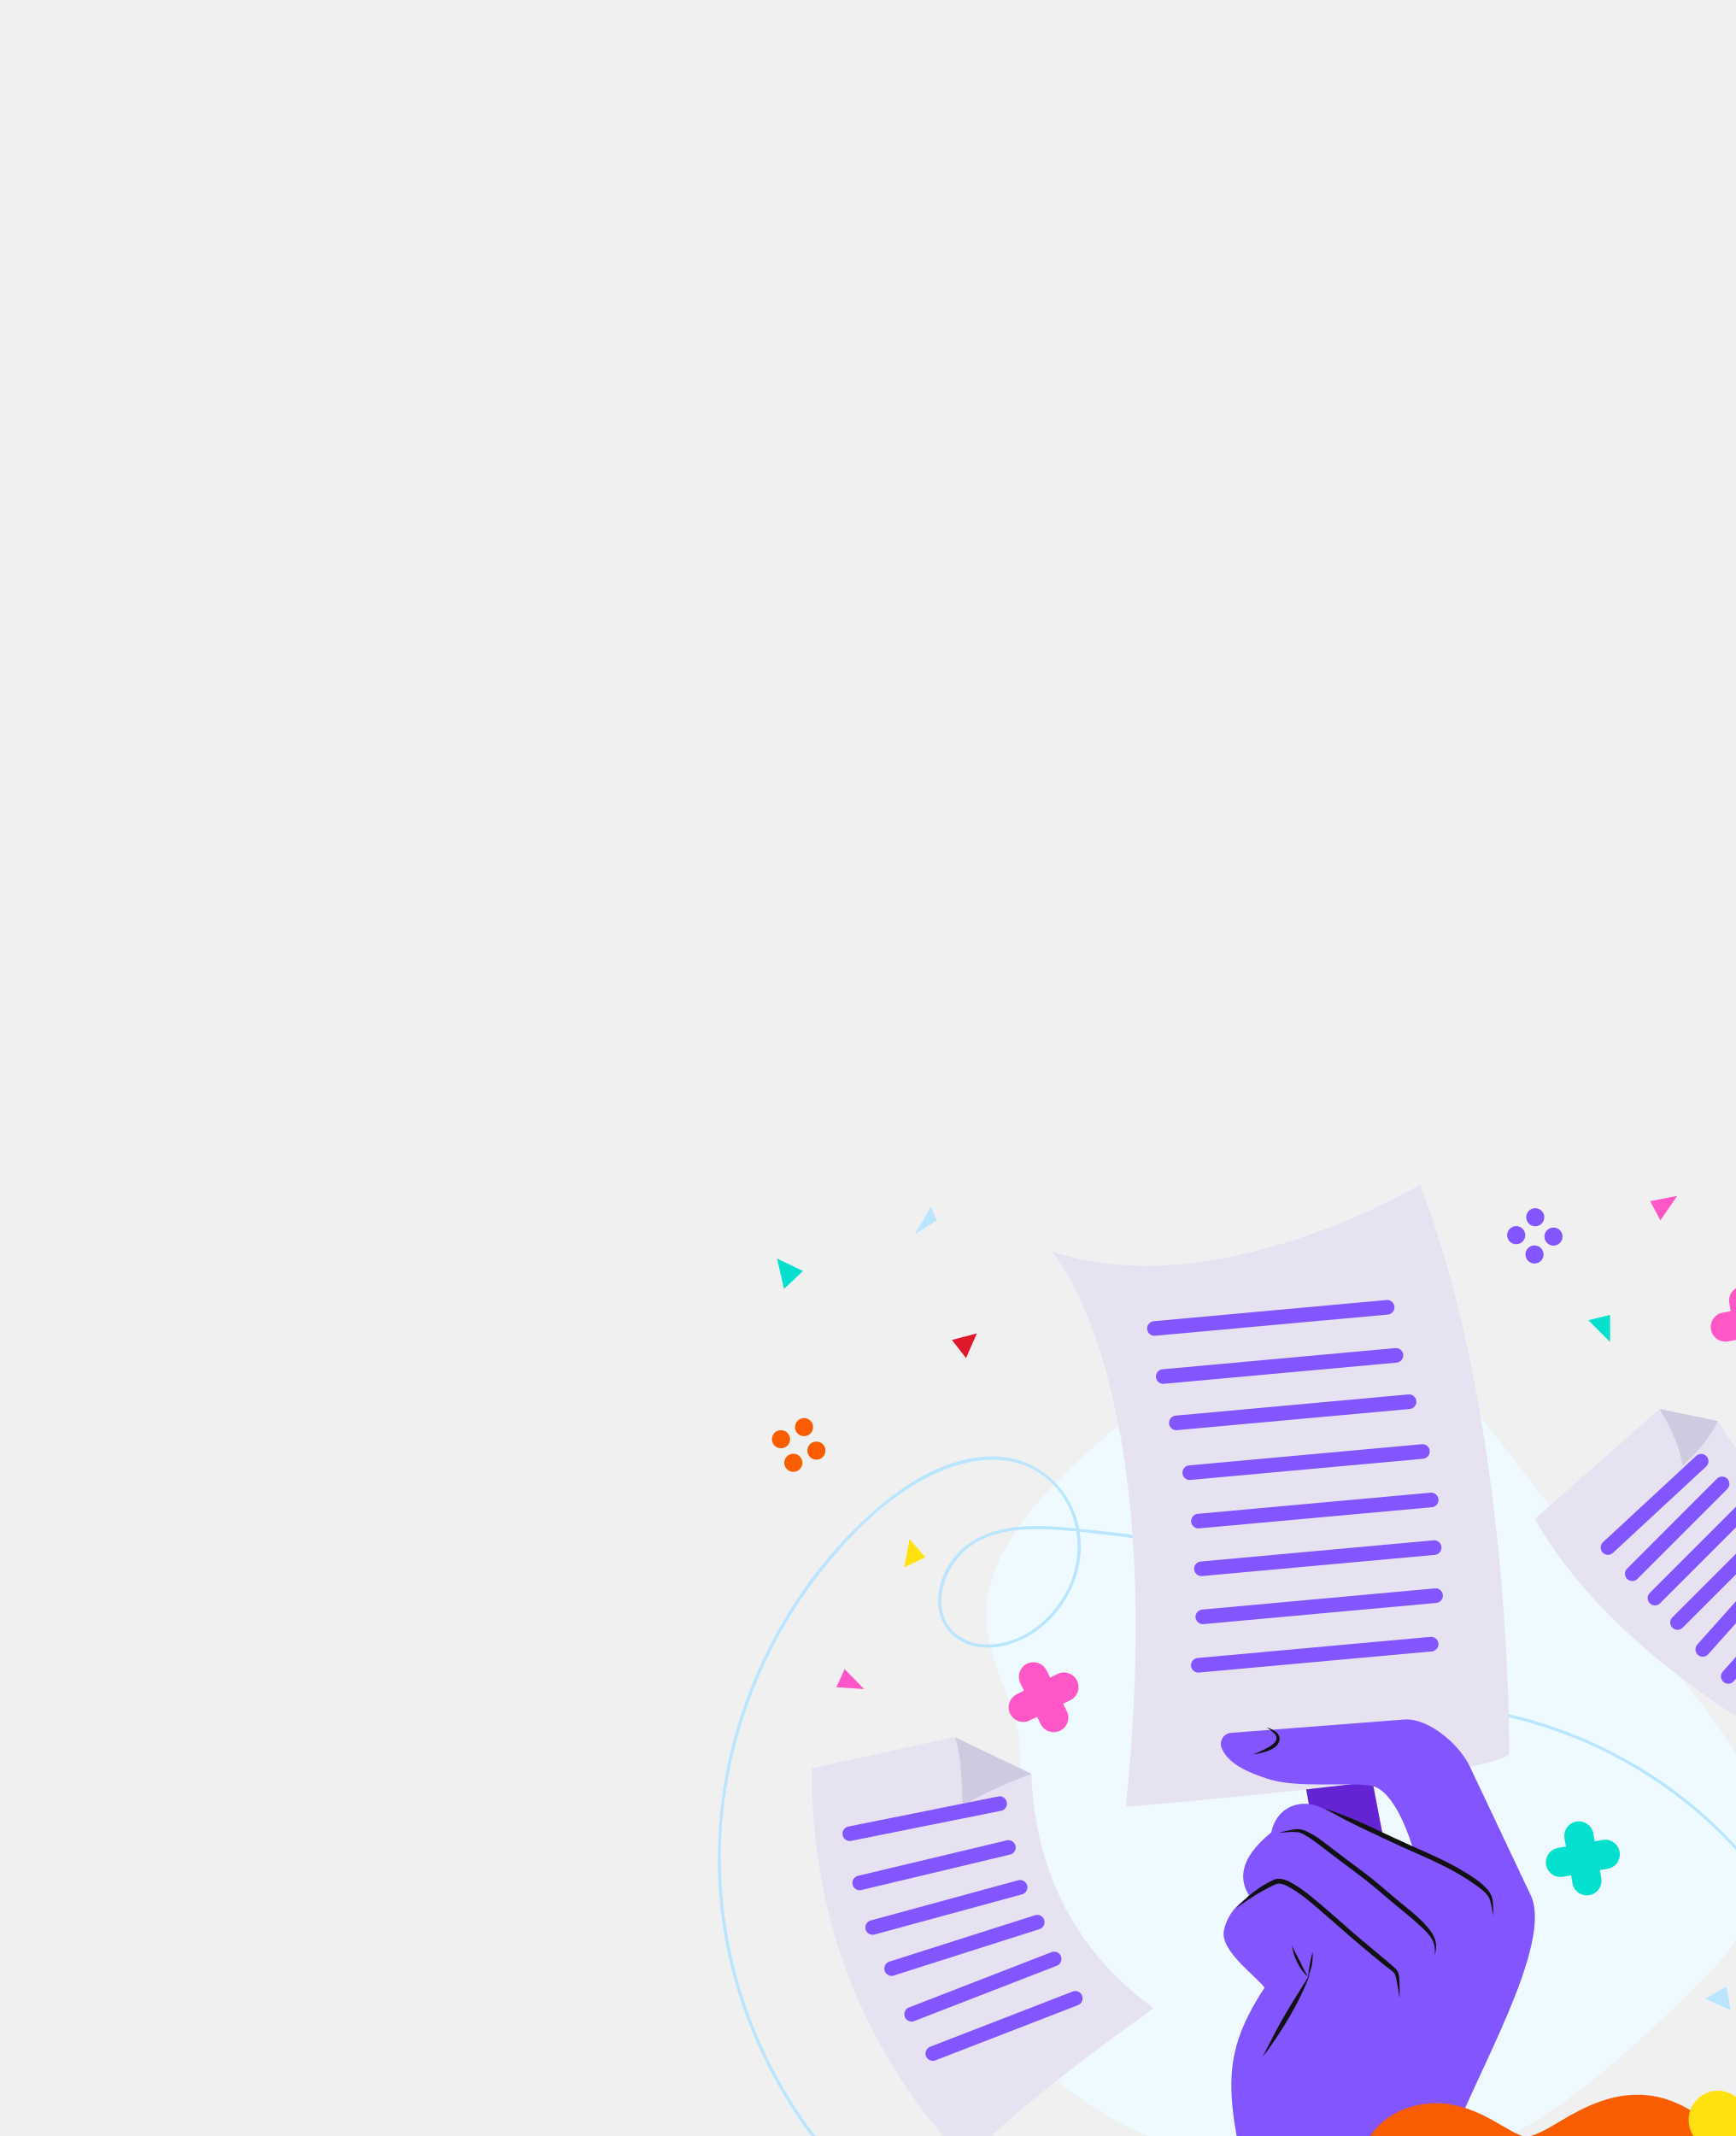
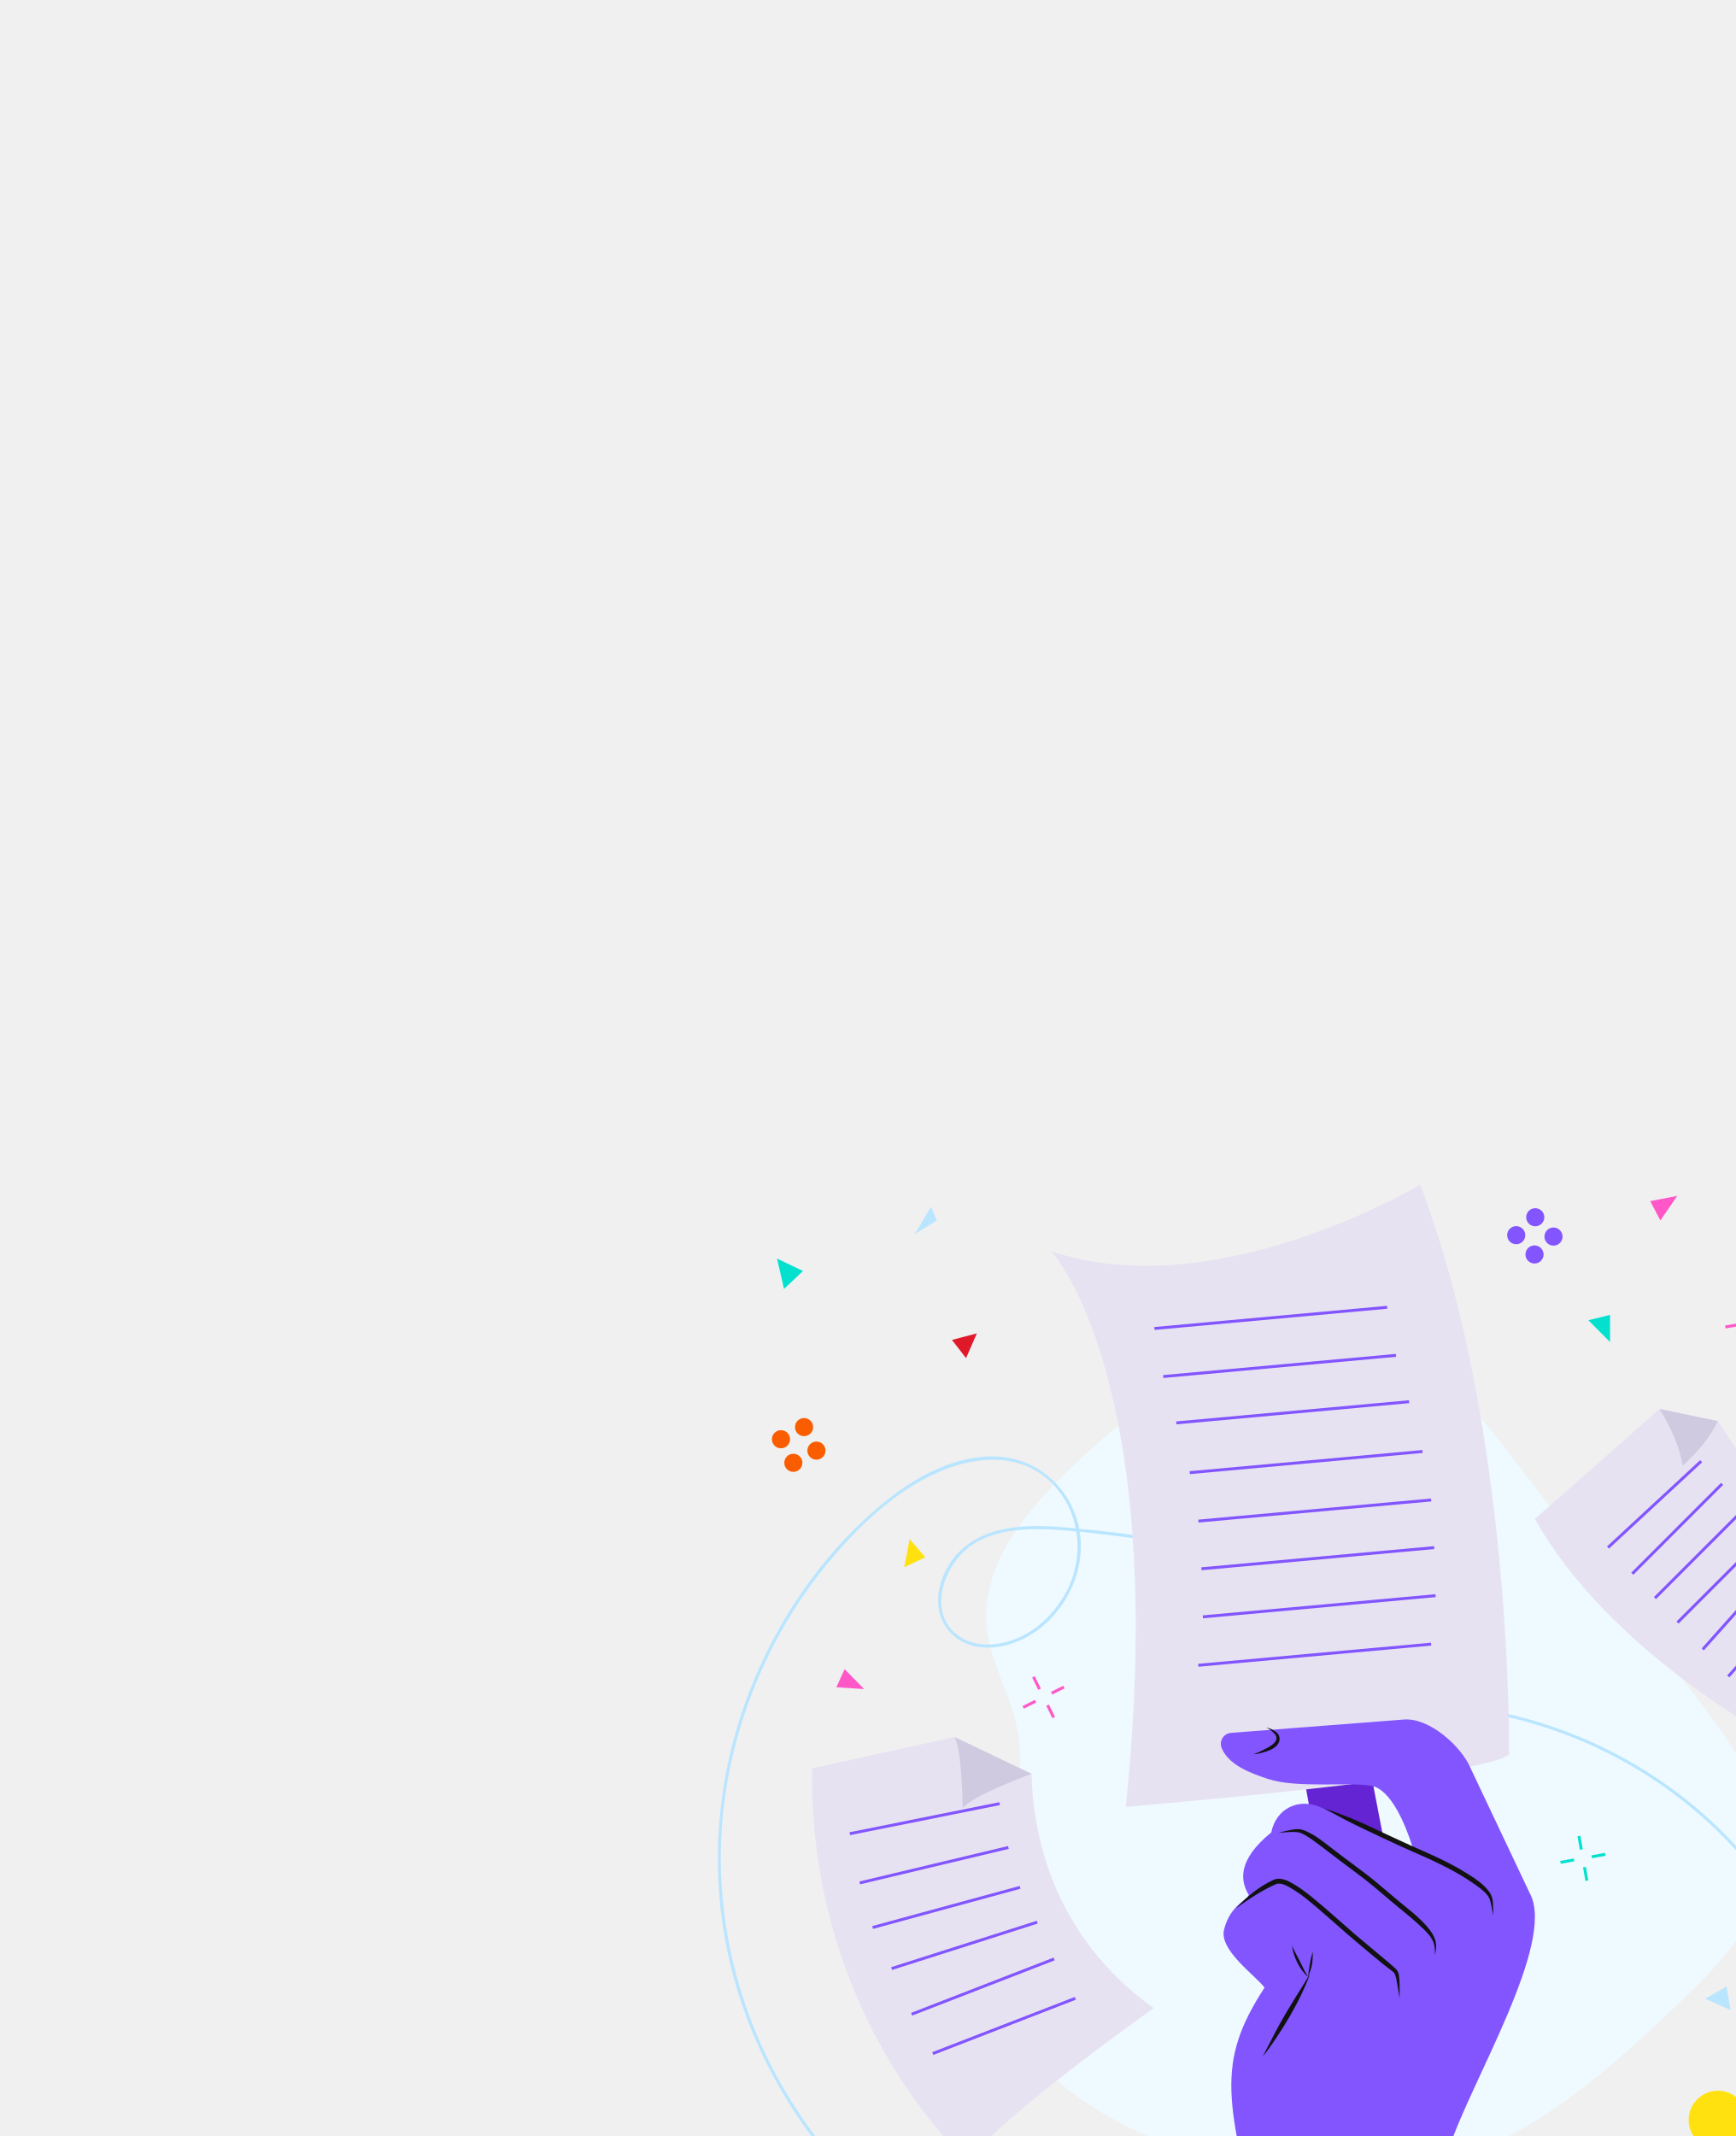
<svg xmlns="http://www.w3.org/2000/svg" width="594" height="731" viewBox="0 0 594 731" fill="none">
  <g clip-path="url(#clip0_38_9330)">
    <path d="M286.236 577.425L289.086 571.244L295.77 578.053L286.236 577.425Z" fill="#FF57C8" />
    <path d="M535.192 707.309L540.242 711.876L531.735 716.213L535.192 707.309Z" fill="#FF57C8" />
    <path d="M309.472 536.379L311.316 526.72L316.701 532.922L309.472 536.379Z" fill="#FFE110" />
    <path d="M325.815 458.562L330.634 464.785L334.343 456.32L325.815 458.562Z" fill="#DF1929" />
    <path d="M268.343 441.109L274.838 434.97L265.933 430.716L268.343 441.109Z" fill="#03E1CE" />
    <path d="M543.615 451.815L551.053 449.992V459.274L543.615 451.815Z" fill="#03E1CE" />
    <path d="M564.798 411.063L568.276 417.684L574.038 409.261L564.798 411.063Z" fill="#FF57C8" />
    <path d="M547.093 675.021H554.301L550.697 666.095L547.093 675.021Z" fill="#F95D00" />
    <path d="M583.613 684.01L590.926 679.84L592.309 687.907L583.613 684.01Z" fill="#BAE5FF" />
    <path d="M395.754 719.733L398.541 709.886L403.737 716.758L395.754 719.733Z" fill="#DF1929" />
    <path d="M313.076 422.377L318.629 412.97L320.598 417.684L313.076 422.377Z" fill="#BAE5FF" />
    <path d="M404.701 736.055C389.951 730.21 375.347 723.379 363.194 713.196C351.042 702.992 341.425 689.038 339.162 673.345C335.223 645.981 353.619 618.659 348.151 591.568C345.762 579.73 338.911 568.96 337.716 556.933C335.726 536.882 349.659 518.947 363.991 504.804C381.255 487.79 400.888 472.328 423.914 464.743C446.941 457.158 473.907 458.478 493.476 472.768C502.842 479.598 510.029 488.943 517.09 498.141C538.272 525.735 559.455 553.33 580.617 580.924C593.629 597.895 607.373 617.234 604.985 638.48C602.848 657.442 588.411 672.381 574.604 685.539C557.297 702.029 539.467 718.371 518.535 729.916C485.116 748.375 440.215 750.135 404.701 736.055Z" fill="#EEFAFF" />
    <path d="M618.541 667.709C605.048 639.528 582.733 616.354 555.307 601.436C541.75 594.061 527.084 588.697 511.935 585.68C504.539 584.213 497.038 583.291 489.516 582.956C481.219 582.6 472.189 583.627 465.547 577.613C460.078 572.669 457.354 565.524 453.562 559.364C449.728 553.141 444.615 547.798 438.79 543.419C425.255 533.236 408.661 528.564 392.13 525.966C384.587 524.792 376.981 523.912 369.375 523.179C366.798 510.063 356.175 499.754 342.577 498.56C327.617 497.261 312.888 505.558 301.783 514.798C278.4 534.305 261.366 561.312 252.524 590.331C243.703 619.35 243.347 650.465 251.916 679.589C260.381 708.293 276.912 734.63 299.269 754.556C304.57 759.291 310.227 763.65 316.135 767.61C316.701 767.987 317.225 767.086 316.659 766.709C292.627 750.617 273.476 727.695 261.303 701.505C249.004 675.021 244.185 645.436 247.956 616.438C251.791 587.063 263.964 558.756 282.674 535.771C292.019 524.31 303.04 513.373 316.135 506.27C328.958 499.314 345.867 495.71 358.124 505.872C363.592 510.398 366.903 516.516 368.181 523.074C367.364 522.99 366.568 522.928 365.751 522.844C357.81 522.11 349.638 521.733 341.844 523.703C335.223 525.379 329.356 528.794 325.438 534.493C322.253 539.166 320.389 545.095 321.311 550.752C322.253 556.493 326.36 561.103 331.871 562.905C338.135 564.958 345.217 563.47 350.916 560.495C363.341 554 371.491 539.208 369.669 525.232C369.627 524.876 369.564 524.541 369.522 524.185C373.147 524.562 376.771 525.023 380.396 525.442C397.284 527.411 414.507 530.408 429.571 538.726C436.046 542.309 442.038 546.813 446.983 552.324C451.844 557.75 454.84 564.141 458.549 570.322C461.859 575.832 466.091 580.798 472.461 582.642C476.149 583.71 480.025 583.773 483.817 583.836C487.526 583.899 491.234 584.025 494.922 584.318C509.819 585.533 524.507 589.074 538.356 594.606C566.202 605.731 590.695 625.07 607.31 650.109C624.177 675.524 633.061 706.135 632.537 736.642C632.411 744.164 631.699 751.665 630.4 759.082C630.295 759.731 631.301 760.025 631.406 759.354C636.832 728.408 632.097 696.015 618.541 667.709ZM364.43 545.703C360.848 551.989 355.358 557.478 348.695 560.432C342.493 563.177 334.573 564.078 328.623 560.223C316.701 552.47 323.05 534.891 332.981 528.543C339.749 524.206 348.13 523.221 355.987 523.326C360.114 523.389 364.242 523.682 368.37 524.101C369.564 531.35 368.202 539.082 364.43 545.703Z" fill="#BAE5FF" />
    <path d="M450.922 634.101C449.225 624.589 447.528 615.076 445.83 605.585C444.783 599.76 449.12 593.495 454.945 592.406C460.77 591.316 467.055 595.611 468.166 601.436C470.366 612.897 472.566 624.337 474.766 635.798C466.804 636.07 458.863 636.343 450.922 634.101Z" fill="#6424D4" />
    <path d="M359.821 428.202C359.821 428.202 400.448 471.846 385.32 618.345C385.32 618.345 509.086 608.12 516.503 600.347C516.503 600.347 517.802 488.419 486.059 405.427C486.059 405.448 416.267 447.269 359.821 428.202Z" fill="#E7E2F2" />
    <path d="M452.263 618.617C444.552 615.055 436.716 618.91 435.103 627.103C423.474 636.552 424.501 643.634 427.35 648.432C427.644 650.004 421.044 651.596 418.928 660.438C417.251 667.478 429.844 676.194 432.798 680.217C415.848 706.24 419.787 719.356 431.96 768.364C435.27 781.71 435.061 777.29 432.84 790.385C459.491 794.408 487.484 788.813 510.552 774.88C499.804 758.726 490.04 753.425 496.137 734.693C503.324 712.63 532.678 664.733 523.606 647.992L503.512 605.543C500.286 597.581 489.139 587.817 480.57 588.467C460.832 589.996 441.074 591.505 421.337 593.034C418.76 593.223 417.147 595.884 418.131 598.272C420.52 603.971 427.749 606.779 434.013 608.811C443.84 612.017 460.455 609.859 468.71 611.074C469.507 611.2 476.735 610.76 483.629 632.613C479.564 630.728 463.682 623.876 452.263 618.617Z" fill="#8255FF" />
    <path d="M478.998 678.352C478.893 676.823 478.935 674.979 477.741 673.827C475.667 671.899 473.467 670.139 471.309 668.316C468.752 666.2 466.217 664.084 463.703 661.947C458.716 657.63 453.876 653.168 448.743 649.019C446.857 647.51 444.93 646.044 442.834 644.829C440.823 643.613 438.35 642.356 435.983 643.278C431.017 645.562 426.659 649.082 423.034 653.126C427.162 649.941 432.798 646.484 436.842 644.745C438.162 644.389 439.712 644.912 441.514 645.981C443.379 647.05 445.139 648.286 446.836 649.606C452.305 653.943 459.198 660.375 465.17 665.362C467.998 667.73 470.827 670.097 473.676 672.423C474.64 673.177 476.065 674.246 476.17 674.33C476.484 674.581 476.84 674.811 477.112 675.105C477.175 675.189 477.238 675.272 477.28 675.377C477.322 675.44 477.385 675.587 477.427 675.65C477.867 676.823 478.034 678.059 478.265 679.274C478.537 680.783 478.768 682.312 478.998 683.842C479.061 682.04 479.061 680.196 478.998 678.352Z" fill="#121212" />
    <path d="M488.511 659.432C485.326 655.703 481.282 652.832 477.552 649.648C475.017 647.552 472.545 645.352 469.989 643.278C466.741 640.68 463.389 638.25 460.057 635.756C457.878 634.122 455.741 632.467 453.583 630.811C452.137 629.722 450.691 628.611 449.099 627.731C447.8 627.061 446.48 626.265 444.992 626.034C443.882 625.888 442.771 626.076 441.682 626.265C440.32 626.516 438.958 626.872 437.617 627.25C440.069 627.082 442.939 626.684 444.93 627.187C446.082 627.564 447.926 628.779 449.33 629.743C452.284 631.88 455.133 634.143 458.046 636.343C460.77 638.396 464.876 641.434 466.93 643.027C470.952 646.128 474.703 649.564 478.642 652.749C481.45 655.032 484.236 657.337 486.855 659.83C489.872 662.701 491.465 664.733 491.025 669.133C492.261 665.152 491.13 662.491 488.511 659.432Z" fill="#121212" />
    <path d="M510.992 651.701C510.93 650.632 510.825 649.522 510.343 648.537C508.499 644.87 503.596 642.063 500.16 639.968C494.671 636.741 488.804 634.227 482.979 631.65C479.291 630.015 475.667 628.255 472 626.579C468.354 624.819 464.688 623.101 460.874 621.655C458.36 620.67 455.867 619.665 453.248 618.973C455.783 620.21 458.192 621.655 460.707 622.933C464.52 624.903 468.417 626.726 472.314 628.549C475.792 630.162 479.25 631.838 482.791 633.368C489.516 636.322 496.284 639.297 502.465 643.341C503.931 644.263 506.215 645.897 506.655 646.274C507.871 647.259 508.897 648.139 509.505 649.25C510.008 650.088 510.175 651.051 510.385 651.994C510.657 653.189 510.867 654.383 511.034 655.577C511.097 654.299 511.097 653 510.992 651.701Z" fill="#121212" />
    <path d="M436.109 592.322C435.291 591.84 434.411 591.253 433.427 591.295C433.93 591.379 434.349 591.693 434.747 591.987C434.956 592.154 435.501 592.615 435.815 592.93C438.204 595.025 436.213 596.869 433.72 598.189C432.128 599.006 430.598 599.823 428.985 600.347C430.43 600.284 431.834 599.907 433.217 599.467C434.642 598.985 436.109 598.398 437.093 597.246C438.56 595.528 438.099 593.39 436.109 592.322Z" fill="#121212" />
    <path d="M448.994 672.507C449.267 671.019 449.33 669.49 449.288 667.981C448.512 670.244 448.051 673.68 447.674 676.404C447.57 676.278 447.486 676.152 447.402 676.027C446.354 674.434 445.663 672.653 444.783 670.977C443.903 669.238 442.855 667.541 442.206 665.781C442.52 669.301 444.741 673.973 447.423 676.299C447.528 676.383 447.632 676.446 447.737 676.509C447.025 677.787 446.208 679.002 445.453 680.259C443.651 683.15 441.808 686.042 440.09 688.996C437.324 693.585 435.019 698.404 432.526 703.118C432.4 703.328 432.295 703.537 432.17 703.768C432.882 702.971 433.531 702.112 434.16 701.253C437.68 696.35 440.907 691.238 443.735 685.895C444.741 683.989 445.663 682.061 446.543 680.07C447.192 678.562 447.863 677.074 448.282 675.482C448.114 675.817 447.947 676.131 447.779 676.446C447.758 676.425 447.737 676.404 447.716 676.383C448.261 675.168 448.743 673.869 448.994 672.507Z" fill="#121212" />
-     <path d="M481.156 739.638C483.775 735.594 489.244 734.211 493.979 734.987C498.735 735.783 502.968 738.318 507.116 740.749C511.265 743.179 515.623 745.61 520.4 746.091C528.173 746.909 535.444 742.55 542.149 738.549C548.853 734.547 556.501 730.608 564.149 732.263C572.299 734.023 578.354 741.838 586.631 742.781C592.916 743.493 598.846 740.078 604.608 737.459C610.37 734.84 617.493 732.996 622.752 736.537" stroke="#F95D00" stroke-width="30" stroke-miterlimit="10" stroke-linecap="round" stroke-linejoin="round" />
+     <path d="M481.156 739.638C483.775 735.594 489.244 734.211 493.979 734.987C498.735 735.783 502.968 738.318 507.116 740.749C511.265 743.179 515.623 745.61 520.4 746.091C528.173 746.909 535.444 742.55 542.149 738.549C548.853 734.547 556.501 730.608 564.149 732.263C572.299 734.023 578.354 741.838 586.631 742.781C592.916 743.493 598.846 740.078 604.608 737.459C610.37 734.84 617.493 732.996 622.752 736.537" stroke="#F95D00" strokeWidth="30" stroke-miterlimit="10" strokeLinecap="round" stroke-linejoin="round" />
    <path d="M587.971 735.531C593.503 735.531 597.987 731.047 597.987 725.516C597.987 719.985 593.503 715.501 587.971 715.501C582.44 715.501 577.956 719.985 577.956 725.516C577.956 731.047 582.44 735.531 587.971 735.531Z" fill="#FFE110" />
    <path d="M267.295 495.648C269.008 495.648 270.396 494.259 270.396 492.547C270.396 490.834 269.008 489.446 267.295 489.446C265.583 489.446 264.194 490.834 264.194 492.547C264.194 494.259 265.583 495.648 267.295 495.648Z" fill="#F95D00" />
    <path d="M275.194 491.499C276.907 491.499 278.295 490.111 278.295 488.398C278.295 486.685 276.907 485.297 275.194 485.297C273.482 485.297 272.093 486.685 272.093 488.398C272.093 490.111 273.482 491.499 275.194 491.499Z" fill="#F95D00" />
    <path d="M271.528 503.714C273.24 503.714 274.629 502.326 274.629 500.613C274.629 498.901 273.24 497.512 271.528 497.512C269.815 497.512 268.427 498.901 268.427 500.613C268.427 502.326 269.815 503.714 271.528 503.714Z" fill="#F95D00" />
    <path d="M279.427 499.545C281.139 499.545 282.528 498.156 282.528 496.444C282.528 494.731 281.139 493.343 279.427 493.343C277.714 493.343 276.326 494.731 276.326 496.444C276.326 498.156 277.714 499.545 279.427 499.545Z" fill="#F95D00" />
    <path d="M518.933 425.813C520.646 425.813 522.034 424.425 522.034 422.712C522.034 421 520.646 419.611 518.933 419.611C517.221 419.611 515.832 421 515.832 422.712C515.832 424.425 517.221 425.813 518.933 425.813Z" fill="#8255FF" />
    <path d="M525.45 419.674C527.162 419.674 528.551 418.286 528.551 416.573C528.551 414.861 527.162 413.472 525.45 413.472C523.737 413.472 522.349 414.861 522.349 416.573C522.349 418.286 523.737 419.674 525.45 419.674Z" fill="#8255FF" />
    <path d="M525.198 432.413C526.911 432.413 528.299 431.025 528.299 429.312C528.299 427.6 526.911 426.211 525.198 426.211C523.486 426.211 522.097 427.6 522.097 429.312C522.097 431.025 523.486 432.413 525.198 432.413Z" fill="#8255FF" />
    <path d="M531.693 426.295C533.406 426.295 534.794 424.907 534.794 423.194C534.794 421.482 533.406 420.093 531.693 420.093C529.981 420.093 528.592 421.482 528.592 423.194C528.592 424.907 529.981 426.295 531.693 426.295Z" fill="#8255FF" />
-     <path d="M358.543 583.564L360.638 587.796" stroke="#FF57C8" stroke-width="10" stroke-miterlimit="10" stroke-linecap="round" stroke-linejoin="round" />
-     <path d="M353.703 573.863L355.798 578.095" stroke="#FF57C8" stroke-width="10" stroke-miterlimit="10" stroke-linecap="round" stroke-linejoin="round" />
-     <path d="M354.436 582.202L350.204 584.297" stroke="#FF57C8" stroke-width="10" stroke-miterlimit="10" stroke-linecap="round" stroke-linejoin="round" />
-     <path d="M364.137 577.362L359.905 579.457" stroke="#FF57C8" stroke-width="10" stroke-miterlimit="10" stroke-linecap="round" stroke-linejoin="round" />
-     <path d="M542.295 638.983L543.112 643.634" stroke="#03E1CE" stroke-width="10" stroke-miterlimit="10" stroke-linecap="round" stroke-linejoin="round" />
-     <path d="M540.389 628.318L541.206 632.97" stroke="#03E1CE" stroke-width="10" stroke-miterlimit="10" stroke-linecap="round" stroke-linejoin="round" />
-     <path d="M538.733 636.51L534.082 637.349" stroke="#03E1CE" stroke-width="10" stroke-miterlimit="10" stroke-linecap="round" stroke-linejoin="round" />
-     <path d="M549.398 634.604L544.768 635.442" stroke="#03E1CE" stroke-width="10" stroke-miterlimit="10" stroke-linecap="round" stroke-linejoin="round" />
-     <path d="M598.699 455.775L599.537 460.427" stroke="#FF57C8" stroke-width="10" stroke-miterlimit="10" stroke-linecap="round" stroke-linejoin="round" />
-     <path d="M596.792 445.11L597.631 449.762" stroke="#FF57C8" stroke-width="10" stroke-miterlimit="10" stroke-linecap="round" stroke-linejoin="round" />
-     <path d="M595.158 453.303L590.507 454.141" stroke="#FF57C8" stroke-width="10" stroke-miterlimit="10" stroke-linecap="round" stroke-linejoin="round" />
+     <path d="M358.543 583.564L360.638 587.796" stroke="#FF57C8" strokeWidth="10" stroke-miterlimit="10" strokeLinecap="round" stroke-linejoin="round" />
+     <path d="M353.703 573.863L355.798 578.095" stroke="#FF57C8" strokeWidth="10" stroke-miterlimit="10" strokeLinecap="round" stroke-linejoin="round" />
+     <path d="M354.436 582.202L350.204 584.297" stroke="#FF57C8" strokeWidth="10" stroke-miterlimit="10" strokeLinecap="round" stroke-linejoin="round" />
+     <path d="M364.137 577.362L359.905 579.457" stroke="#FF57C8" strokeWidth="10" stroke-miterlimit="10" strokeLinecap="round" stroke-linejoin="round" />
+     <path d="M542.295 638.983L543.112 643.634" stroke="#03E1CE" strokeWidth="10" stroke-miterlimit="10" strokeLinecap="round" stroke-linejoin="round" />
+     <path d="M540.389 628.318L541.206 632.97" stroke="#03E1CE" strokeWidth="10" stroke-miterlimit="10" strokeLinecap="round" stroke-linejoin="round" />
+     <path d="M538.733 636.51L534.082 637.349" stroke="#03E1CE" strokeWidth="10" stroke-miterlimit="10" strokeLinecap="round" stroke-linejoin="round" />
+     <path d="M549.398 634.604L544.768 635.442" stroke="#03E1CE" strokeWidth="10" stroke-miterlimit="10" strokeLinecap="round" stroke-linejoin="round" />
+     <path d="M598.699 455.775L599.537 460.427" stroke="#FF57C8" strokeWidth="10" stroke-miterlimit="10" strokeLinecap="round" stroke-linejoin="round" />
+     <path d="M596.792 445.11L597.631 449.762" stroke="#FF57C8" strokeWidth="10" stroke-miterlimit="10" strokeLinecap="round" stroke-linejoin="round" />
+     <path d="M595.158 453.303L590.507 454.141" stroke="#FF57C8" strokeWidth="10" stroke-miterlimit="10" strokeLinecap="round" stroke-linejoin="round" />
    <path d="M525.324 519.806L568.004 482.175L587.971 486.345C599.37 504.49 621.516 534.347 648.335 543.21L607.855 595.486C607.855 595.486 550.823 565.482 525.324 519.806Z" fill="#E7E2F2" />
    <path d="M567.983 482.175L587.951 486.345C585.206 492.002 580.994 497.03 575.861 501.64C575.023 495.585 572.111 489.027 567.983 482.175Z" fill="#D0CAE0" />
-     <path d="M550.341 529.611L582.23 500.069" stroke="#8255FF" stroke-width="5" stroke-miterlimit="10" stroke-linecap="round" stroke-linejoin="round" />
-     <path d="M558.659 538.579L589.396 507.821" stroke="#8255FF" stroke-width="5" stroke-miterlimit="10" stroke-linecap="round" stroke-linejoin="round" />
-     <path d="M566.411 546.918L597.149 516.181" stroke="#8255FF" stroke-width="5" stroke-miterlimit="10" stroke-linecap="round" stroke-linejoin="round" />
-     <path d="M574.143 555.278L604.88 524.541" stroke="#8255FF" stroke-width="5" stroke-miterlimit="10" stroke-linecap="round" stroke-linejoin="round" />
-     <path d="M582.775 564.476L611.731 532.042" stroke="#8255FF" stroke-width="5" stroke-miterlimit="10" stroke-linecap="round" stroke-linejoin="round" />
-     <path d="M591.512 573.716L620.469 541.303" stroke="#8255FF" stroke-width="5" stroke-miterlimit="10" stroke-linecap="round" stroke-linejoin="round" />
-     <path d="M395.105 454.644L474.766 447.394" stroke="#8255FF" stroke-width="5" stroke-miterlimit="10" stroke-linecap="round" stroke-linejoin="round" />
-     <path d="M398.122 471.091L477.783 463.842" stroke="#8255FF" stroke-width="5" stroke-miterlimit="10" stroke-linecap="round" stroke-linejoin="round" />
-     <path d="M402.606 486.952L482.267 479.703" stroke="#8255FF" stroke-width="5" stroke-miterlimit="10" stroke-linecap="round" stroke-linejoin="round" />
-     <path d="M407.194 503.987L486.855 496.737" stroke="#8255FF" stroke-width="5" stroke-miterlimit="10" stroke-linecap="round" stroke-linejoin="round" />
-     <path d="M410.17 520.56L489.83 513.331" stroke="#8255FF" stroke-width="5" stroke-miterlimit="10" stroke-linecap="round" stroke-linejoin="round" />
-     <path d="M411.196 536.882L490.857 529.632" stroke="#8255FF" stroke-width="5" stroke-miterlimit="10" stroke-linecap="round" stroke-linejoin="round" />
-     <path d="M411.678 553.33L491.339 546.08" stroke="#8255FF" stroke-width="5" stroke-miterlimit="10" stroke-linecap="round" stroke-linejoin="round" />
-     <path d="M410.128 569.903L489.81 562.674" stroke="#8255FF" stroke-width="5" stroke-miterlimit="10" stroke-linecap="round" stroke-linejoin="round" />
+     <path d="M550.341 529.611L582.23 500.069" stroke="#8255FF" strokeWidth="5" stroke-miterlimit="10" strokeLinecap="round" stroke-linejoin="round" />
+     <path d="M558.659 538.579L589.396 507.821" stroke="#8255FF" strokeWidth="5" stroke-miterlimit="10" strokeLinecap="round" stroke-linejoin="round" />
+     <path d="M566.411 546.918L597.149 516.181" stroke="#8255FF" strokeWidth="5" stroke-miterlimit="10" strokeLinecap="round" stroke-linejoin="round" />
+     <path d="M574.143 555.278L604.88 524.541" stroke="#8255FF" strokeWidth="5" stroke-miterlimit="10" strokeLinecap="round" stroke-linejoin="round" />
+     <path d="M582.775 564.476L611.731 532.042" stroke="#8255FF" strokeWidth="5" stroke-miterlimit="10" strokeLinecap="round" stroke-linejoin="round" />
+     <path d="M591.512 573.716L620.469 541.303" stroke="#8255FF" strokeWidth="5" stroke-miterlimit="10" strokeLinecap="round" stroke-linejoin="round" />
+     <path d="M395.105 454.644L474.766 447.394" stroke="#8255FF" strokeWidth="5" stroke-miterlimit="10" strokeLinecap="round" stroke-linejoin="round" />
+     <path d="M398.122 471.091L477.783 463.842" stroke="#8255FF" strokeWidth="5" stroke-miterlimit="10" strokeLinecap="round" stroke-linejoin="round" />
+     <path d="M402.606 486.952L482.267 479.703" stroke="#8255FF" strokeWidth="5" stroke-miterlimit="10" strokeLinecap="round" stroke-linejoin="round" />
+     <path d="M407.194 503.987L486.855 496.737" stroke="#8255FF" strokeWidth="5" stroke-miterlimit="10" strokeLinecap="round" stroke-linejoin="round" />
+     <path d="M410.17 520.56L489.83 513.331" stroke="#8255FF" strokeWidth="5" stroke-miterlimit="10" strokeLinecap="round" stroke-linejoin="round" />
+     <path d="M411.196 536.882L490.857 529.632" stroke="#8255FF" strokeWidth="5" stroke-miterlimit="10" strokeLinecap="round" stroke-linejoin="round" />
+     <path d="M411.678 553.33L491.339 546.08" stroke="#8255FF" strokeWidth="5" stroke-miterlimit="10" strokeLinecap="round" stroke-linejoin="round" />
+     <path d="M410.128 569.903L489.81 562.674" stroke="#8255FF" strokeWidth="5" stroke-miterlimit="10" strokeLinecap="round" stroke-linejoin="round" />
    <path d="M277.918 605.166L326.695 594.459L353.032 607.051C353.598 628.067 360.387 662.533 394.874 687.236C394.874 687.236 341.404 725.013 331.389 739.827C331.389 739.848 276.808 691.825 277.918 605.166Z" fill="#E7E2F2" />
    <path d="M326.695 594.459L353.032 607.051C353.032 607.051 332.813 614.49 329.461 618.806C329.482 618.827 329.251 598.712 326.695 594.459Z" fill="#D0CAE0" />
-     <path d="M290.846 627.543L342.137 617.255" stroke="#8255FF" stroke-width="5" stroke-miterlimit="10" stroke-linecap="round" stroke-linejoin="round" />
-     <path d="M294.24 644.389L345.133 632.257" stroke="#8255FF" stroke-width="5" stroke-miterlimit="10" stroke-linecap="round" stroke-linejoin="round" />
-     <path d="M298.661 659.642L349.135 645.897" stroke="#8255FF" stroke-width="5" stroke-miterlimit="10" stroke-linecap="round" stroke-linejoin="round" />
-     <path d="M305.156 673.701L355.002 657.819" stroke="#8255FF" stroke-width="5" stroke-miterlimit="10" stroke-linecap="round" stroke-linejoin="round" />
-     <path d="M312.008 689.331L360.785 670.411" stroke="#8255FF" stroke-width="5" stroke-miterlimit="10" stroke-linecap="round" stroke-linejoin="round" />
-     <path d="M319.257 702.783L368.034 683.884" stroke="#8255FF" stroke-width="5" stroke-miterlimit="10" stroke-linecap="round" stroke-linejoin="round" />
+     <path d="M290.846 627.543L342.137 617.255" stroke="#8255FF" strokeWidth="5" stroke-miterlimit="10" strokeLinecap="round" stroke-linejoin="round" />
+     <path d="M294.24 644.389L345.133 632.257" stroke="#8255FF" strokeWidth="5" stroke-miterlimit="10" strokeLinecap="round" stroke-linejoin="round" />
+     <path d="M298.661 659.642L349.135 645.897" stroke="#8255FF" strokeWidth="5" stroke-miterlimit="10" strokeLinecap="round" stroke-linejoin="round" />
+     <path d="M305.156 673.701L355.002 657.819" stroke="#8255FF" strokeWidth="5" stroke-miterlimit="10" strokeLinecap="round" stroke-linejoin="round" />
+     <path d="M312.008 689.331L360.785 670.411" stroke="#8255FF" strokeWidth="5" stroke-miterlimit="10" strokeLinecap="round" stroke-linejoin="round" />
+     <path d="M319.257 702.783L368.034 683.884" stroke="#8255FF" strokeWidth="5" stroke-miterlimit="10" strokeLinecap="round" stroke-linejoin="round" />
  </g>
  <defs>
    <clipPath id="clip0_38_9330">
      <rect width="630" height="731" fill="white" />
    </clipPath>
  </defs>
</svg>
